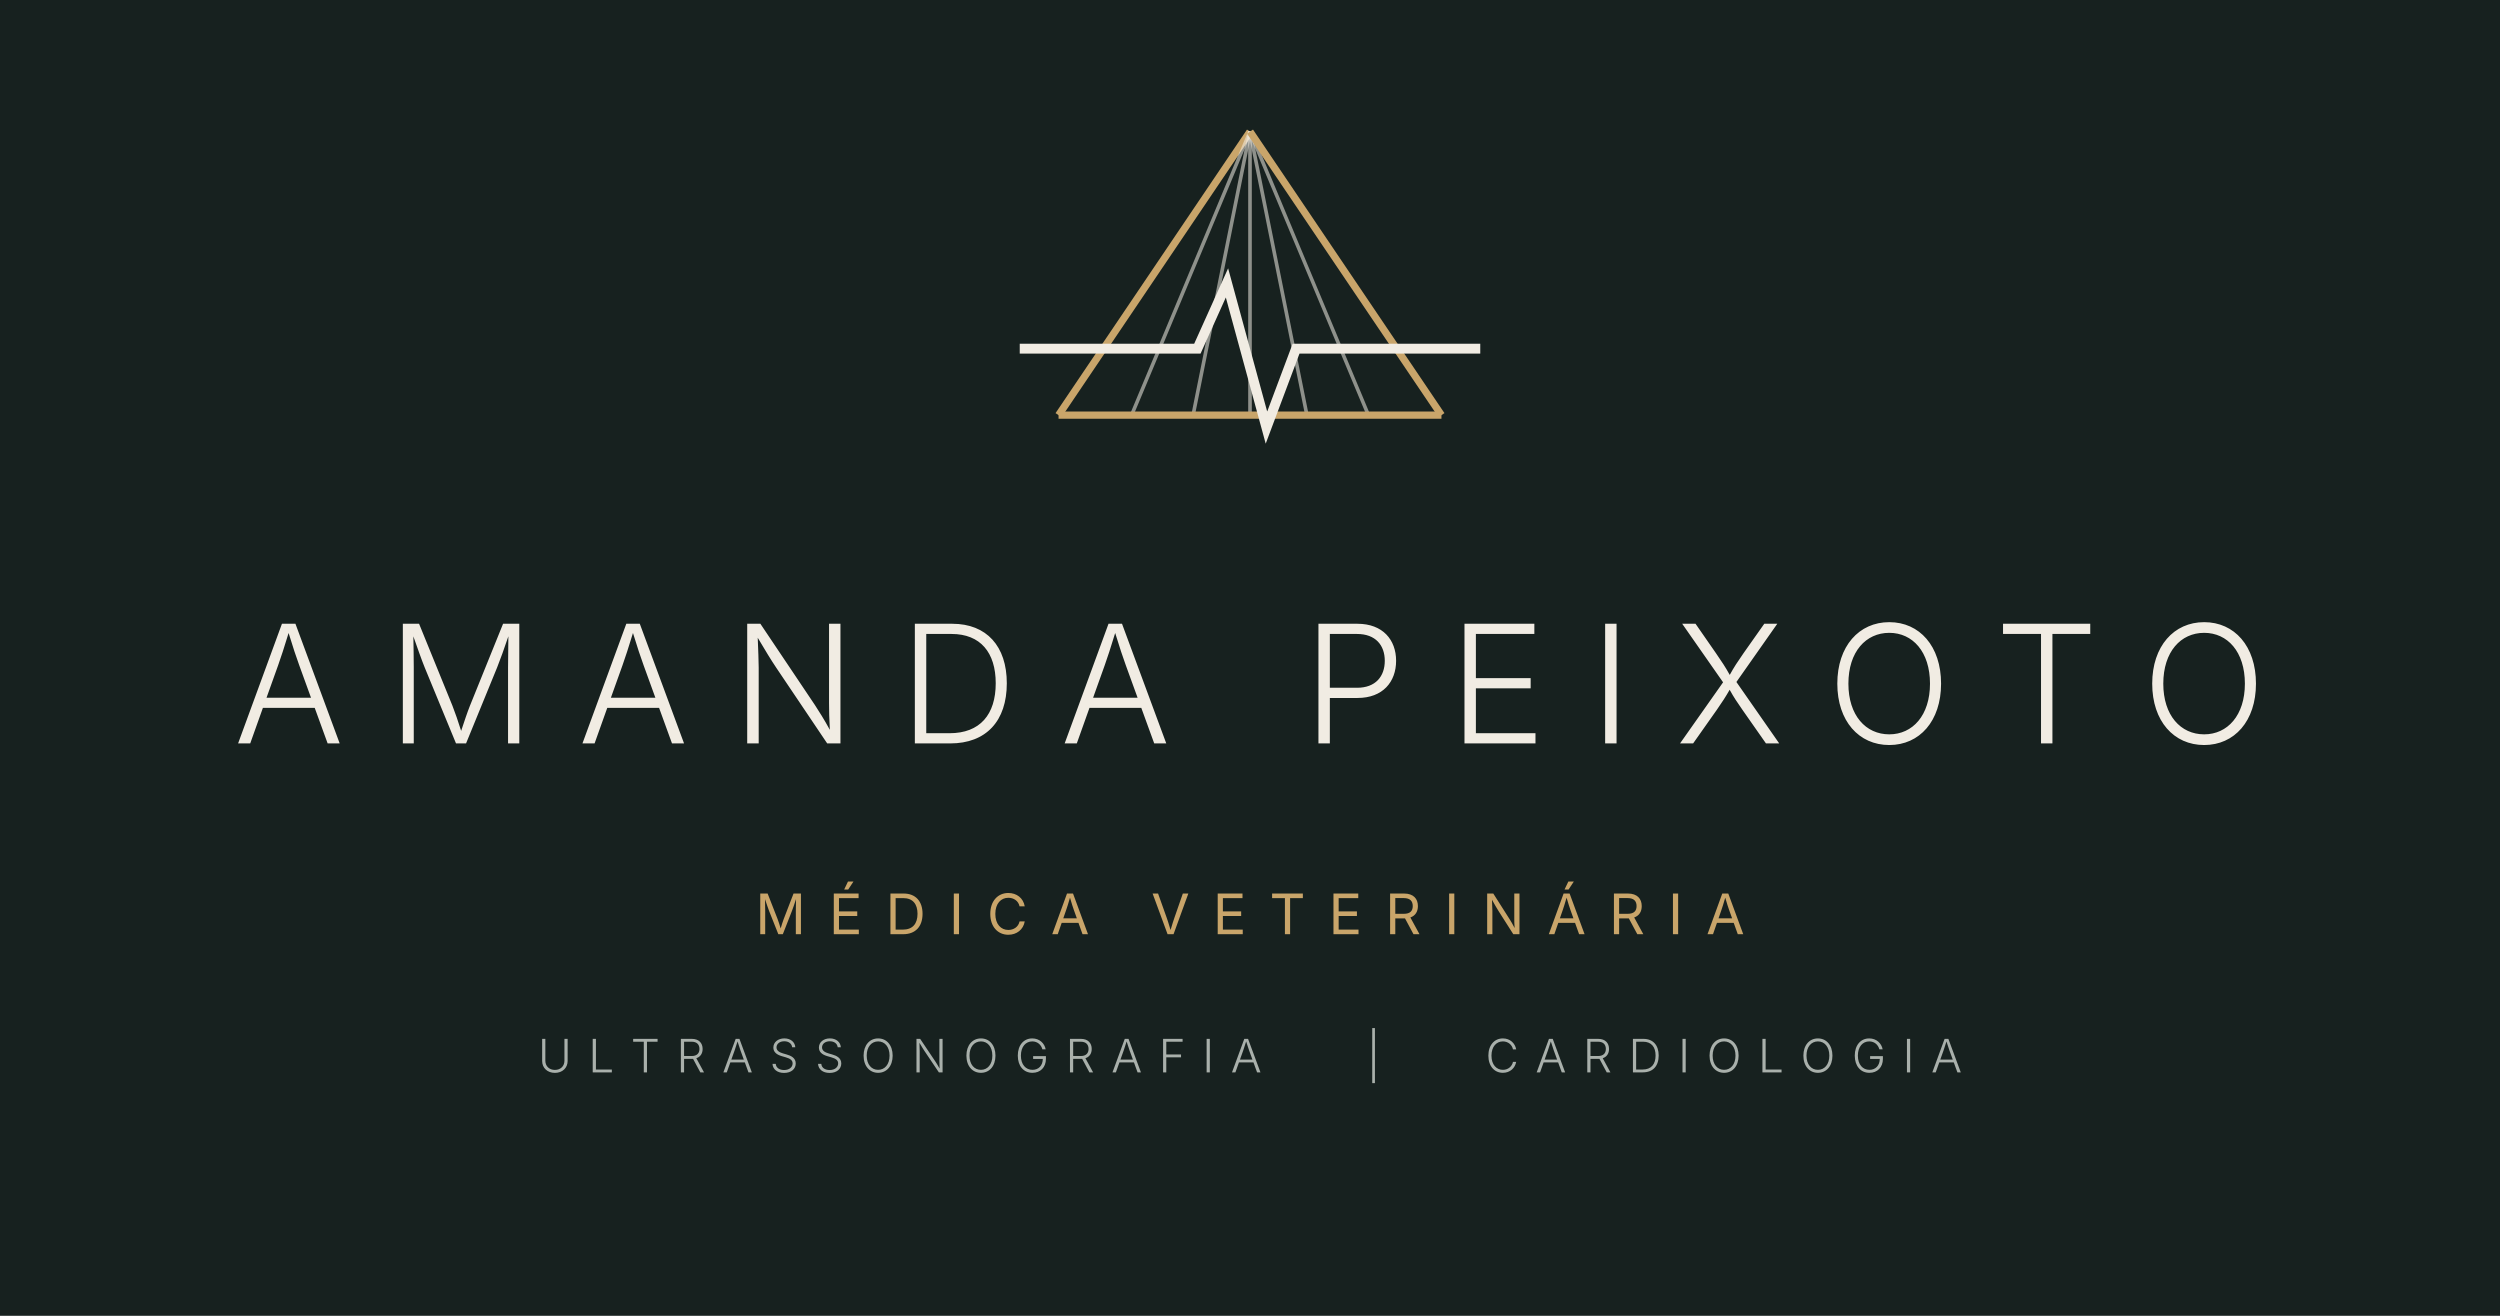
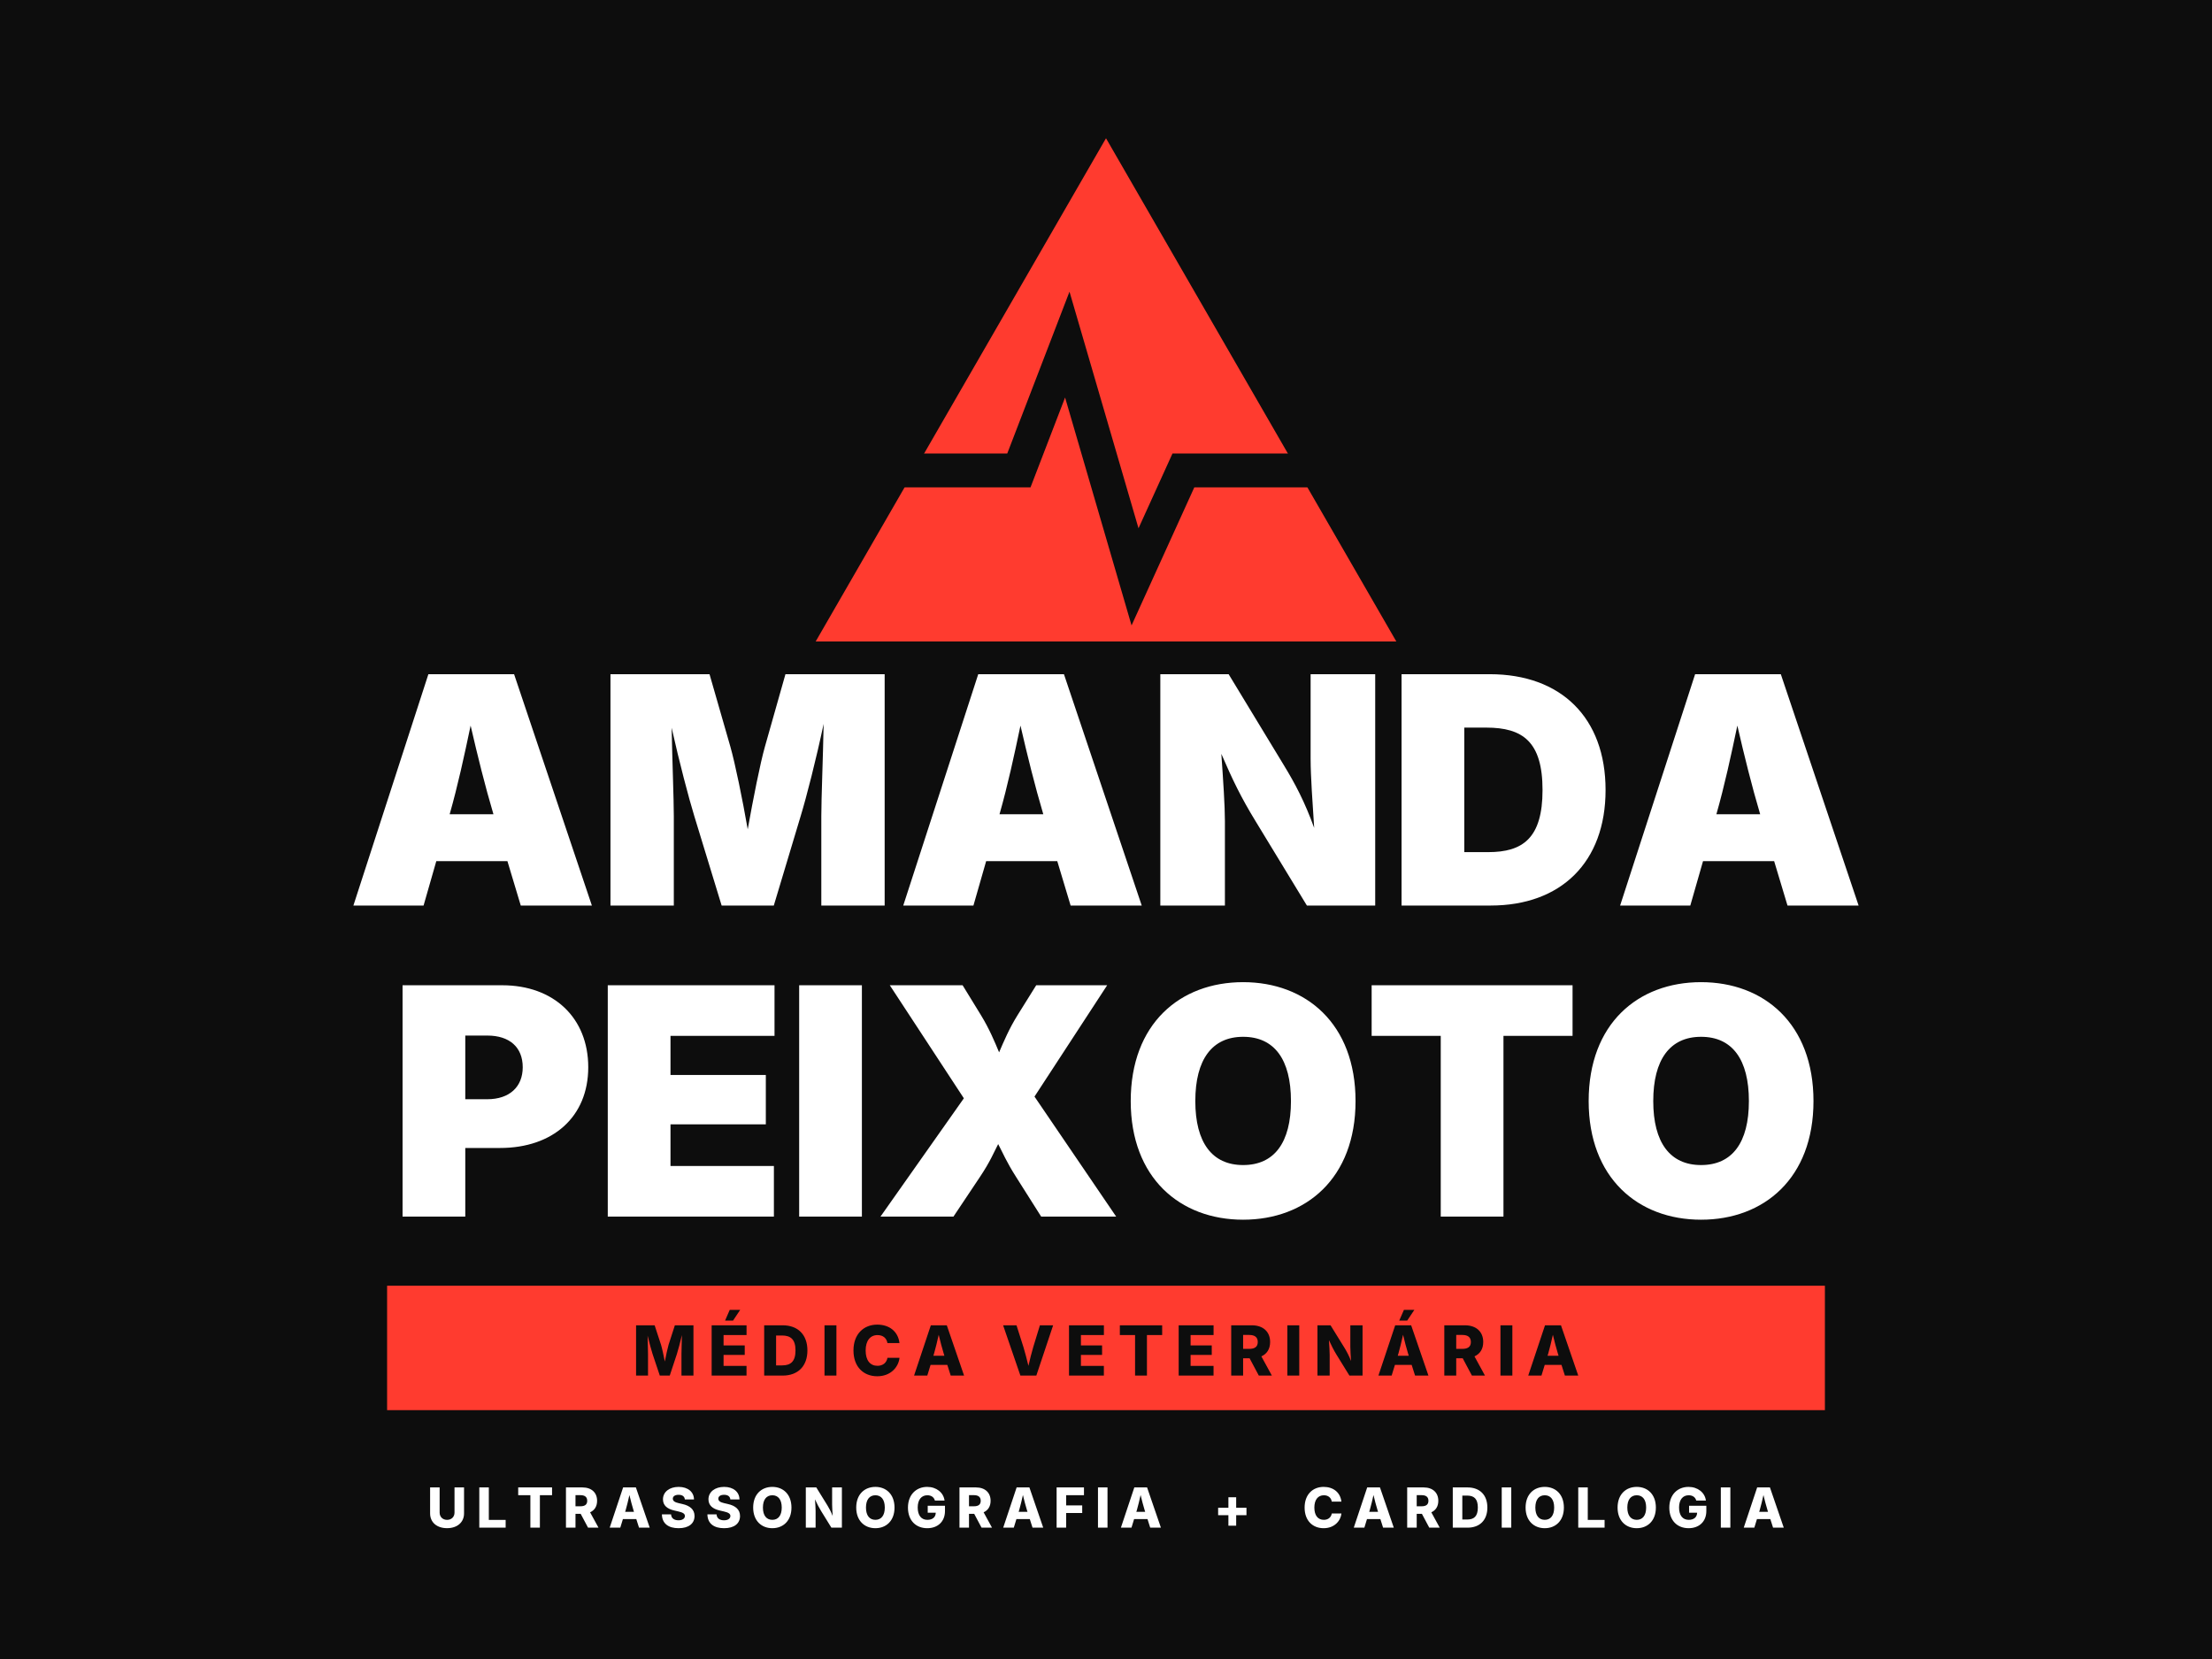
- <svg xmlns="http://www.w3.org/2000/svg" viewBox="0 0 760 400" role="img" aria-label="Amanda Peixoto Veterinária">
-   <rect width="760" height="400" fill="#17211f" />
-   <line x1="380.0" y1="40" x2="321.8" y2="126.2" stroke="#c9a56a" stroke-width="2.2" opacity="1" />
-   <line x1="380.0" y1="40" x2="344.0" y2="126.2" stroke="#f1ece3" stroke-width="1.1" opacity="0.55" />
-   <line x1="380.0" y1="40" x2="362.7" y2="126.2" stroke="#f1ece3" stroke-width="1.1" opacity="0.55" />
-   <line x1="380.0" y1="40" x2="380.0" y2="126.2" stroke="#f1ece3" stroke-width="1.1" opacity="0.55" />
-   <line x1="380.0" y1="40" x2="397.3" y2="126.2" stroke="#f1ece3" stroke-width="1.1" opacity="0.55" />
-   <line x1="380.0" y1="40" x2="416.0" y2="126.2" stroke="#f1ece3" stroke-width="1.1" opacity="0.55" />
-   <line x1="380.0" y1="40" x2="438.2" y2="126.2" stroke="#c9a56a" stroke-width="2.2" opacity="1" />
-   <line x1="321.8" y1="126.2" x2="438.2" y2="126.2" stroke="#c9a56a" stroke-width="2.2" />
-   <polyline points="310.0,106 364.0,106 373.0,86 385.0,130 394.0,106 450.0,106" fill="none" stroke="#f1ece3" stroke-width="3" stroke-linejoin="miter" stroke-miterlimit="10" />
-   <path fill="#f1ece3" d="M72.38 226.0H76.066L79.924 215.185H95.671L99.602 226.0H103.264L89.812 189.623H85.71ZM81.022 212.108 84.562 202.221C85.368 199.926 86.418 196.801 87.736 192.431C89.055 196.752 90.08 199.804 90.959 202.221L94.548 212.108ZM122.465 226.0H125.785V202.904C125.785 200.268 125.712 196.557 125.663 193.456C126.957 197.143 128.227 200.756 129.105 202.904L138.627 226.0H141.679L151.127 202.904C152.006 200.707 153.349 197.021 154.545 193.432C154.496 196.728 154.447 200.341 154.447 202.904V226.0H157.865V189.623H152.934L142.851 214.574C142.094 216.454 141.044 219.604 140.189 222.191C139.359 219.53 138.285 216.405 137.553 214.574L127.396 189.623H122.465ZM177.066 226.0H180.753L184.61 215.185H200.357L204.288 226.0H207.95L194.498 189.623H190.396ZM185.709 212.108 189.249 202.221C190.055 199.926 191.104 196.801 192.423 192.431C193.741 196.752 194.767 199.804 195.646 202.221L199.234 212.108ZM227.151 226.0H230.643V202.978C230.643 201.024 230.496 197.777 230.35 193.871C232.84 198.07 234.305 200.487 235.989 203.002L251.468 226.0H255.496V189.623H252.029V213.695C252.029 215.795 252.078 218.7 252.273 221.874C250.613 218.822 248.929 216.161 247.732 214.33L231.155 189.623H227.151ZM288.857 226.0C299.819 226.0 306.069 219.164 306.069 207.714C306.069 196.435 299.917 189.623 289.492 189.623H278.115V226.0ZM281.582 222.899V192.724H289.272C298.037 192.724 302.7 198.363 302.7 207.714C302.7 217.211 297.939 222.899 288.662 222.899ZM323.659 226.0H327.346L331.203 215.185H346.95L350.881 226.0H354.543L341.091 189.623H336.989ZM332.302 212.108 335.842 202.221C336.647 199.926 337.697 196.801 339.016 192.431C340.334 196.752 341.359 199.804 342.238 202.221L345.827 212.108ZM400.807 226.0H404.273V212.182H412.696C420.362 212.182 424.415 207.299 424.415 200.878C424.415 194.506 420.362 189.623 412.672 189.623H400.807ZM404.273 209.081V192.724H412.525C418.189 192.724 420.973 196.166 420.973 200.878C420.973 205.614 418.189 209.081 412.55 209.081ZM445.203 226.0H466.785V222.899H448.67V209.252H465.32V206.151H448.67V192.724H466.443V189.623H445.203ZM491.431 189.623H487.964V226.0H491.431ZM510.729 226.0H514.709L521.887 215.819C523.571 213.402 524.572 211.864 525.817 209.691C527.062 211.938 528.039 213.427 529.724 215.819L536.853 226.0H540.881L527.868 207.323L540.295 189.623H536.34L530.041 198.559C528.161 201.269 527.136 202.807 525.842 205.175C524.523 202.782 523.522 201.293 521.643 198.559L515.441 189.623H511.389L523.815 207.421ZM574.34 226.488C583.544 226.488 590.087 219.213 590.087 207.836C590.087 196.435 583.544 189.135 574.34 189.135C565.136 189.135 558.544 196.435 558.544 207.836C558.544 219.213 565.111 226.488 574.34 226.488ZM574.34 223.241C567.187 223.241 561.913 217.479 561.913 207.836C561.913 198.119 567.235 192.382 574.34 192.382C581.42 192.382 586.718 198.119 586.718 207.836C586.718 217.504 581.42 223.241 574.34 223.241ZM608.922 192.724H620.47V226.0H623.937V192.724H635.436V189.623H608.922ZM670.066 226.488C679.271 226.488 685.813 219.213 685.813 207.836C685.813 196.435 679.271 189.135 670.066 189.135C660.862 189.135 654.271 196.435 654.271 207.836C654.271 219.213 660.838 226.488 670.066 226.488ZM670.066 223.241C662.913 223.241 657.64 217.479 657.64 207.836C657.64 198.119 662.962 192.382 670.066 192.382C677.146 192.382 682.444 198.119 682.444 207.836C682.444 217.504 677.146 223.241 670.066 223.241Z" />
-   <path fill="#c9a56a" d="M231.117 284.0H232.62V276.936C232.62 275.981 232.586 274.521 232.562 273.342C233.051 274.794 233.533 276.239 233.807 276.936L236.612 284.0H237.982L240.746 276.936C241.028 276.214 241.543 274.728 241.991 273.317C241.958 274.604 241.933 276.023 241.933 276.936V284.0H243.485V271.632H241.236L238.231 279.435C237.99 280.057 237.608 281.277 237.318 282.249C237.027 281.244 236.637 280.032 236.405 279.435L233.358 271.632H231.117ZM253.474 284.0H261.085V282.605H255.051V278.455H260.604V277.061H255.051V273.026H261.011V271.632H253.474ZM256.628 270.42H257.848L259.458 267.979H257.79ZM274.552 284.0C278.32 284.0 280.454 281.659 280.454 277.791C280.454 273.956 278.32 271.632 274.709 271.632H270.692V284.0ZM272.269 282.605V273.026H274.602C277.465 273.026 278.926 274.819 278.926 277.791C278.926 280.796 277.465 282.605 274.452 282.605ZM291.538 271.632H289.96V284.0H291.538ZM306.531 284.166C309.063 284.166 311.088 282.622 311.52 280.107H309.943C309.594 281.792 308.15 282.705 306.531 282.705C304.315 282.705 302.58 280.987 302.58 277.824C302.58 274.653 304.307 272.927 306.531 272.927C308.142 272.927 309.594 273.832 309.943 275.525H311.52C311.08 272.977 309.038 271.466 306.531 271.466C303.36 271.466 301.044 273.898 301.044 277.824C301.044 281.742 303.36 284.166 306.531 284.166ZM319.881 284.0H321.558L322.753 280.547H327.85L329.087 284.0H330.747L326.198 271.632H324.372ZM323.235 279.169 324.106 276.662C324.372 275.898 324.754 274.72 325.277 272.894C325.8 274.687 326.165 275.832 326.464 276.662L327.36 279.169ZM354.94 284.0H356.758L361.257 271.632H359.581L357.032 278.97C356.767 279.733 356.376 280.912 355.854 282.722C355.339 280.954 354.94 279.733 354.667 278.97L352.052 271.632H350.392ZM370.183 284.0H377.795V282.605H371.76V278.455H377.313V277.061H371.76V273.026H377.72V271.632H370.183ZM386.721 273.026H390.614V284.0H392.191V273.026H396.067V271.632H386.721ZM405.375 284.0H412.987V282.605H406.952V278.455H412.505V277.061H406.952V273.026H412.912V271.632H405.375ZM422.593 284.0H424.17V279.202H426.835C426.935 279.202 427.026 279.202 427.125 279.194L429.699 284.0H431.525L428.752 278.912C430.313 278.364 431.043 277.094 431.043 275.45C431.043 273.242 429.715 271.632 426.827 271.632H422.593ZM424.17 277.799V273.018H426.744C428.711 273.018 429.475 273.981 429.475 275.45C429.475 276.903 428.711 277.799 426.76 277.799ZM442.111 271.632H440.534V284.0H442.111ZM452.099 284.0H453.685V276.944C453.685 276.347 453.626 275.11 453.56 273.524C454.523 275.243 454.996 276.073 455.561 276.961L460.043 284.0H461.919V271.632H460.342V279.219C460.342 279.883 460.35 280.937 460.45 282.132C459.885 281.012 459.321 280.065 458.989 279.542L453.958 271.632H452.099ZM470.845 284.0H472.521L473.717 280.547H478.813L480.05 284.0H481.71L477.162 271.632H475.335ZM474.198 279.169 475.07 276.662C475.335 275.898 475.717 274.72 476.24 272.894C476.763 274.687 477.128 275.832 477.427 276.662L478.324 279.169ZM475.618 270.42H476.838L478.448 267.979H476.78ZM490.636 284.0H492.213V279.202H494.878C494.978 279.202 495.069 279.202 495.168 279.194L497.742 284.0H499.568L496.795 278.912C498.356 278.364 499.086 277.094 499.086 275.45C499.086 273.242 497.758 271.632 494.87 271.632H490.636ZM492.213 277.799V273.018H494.787C496.754 273.018 497.518 273.981 497.518 275.45C497.518 276.903 496.754 277.799 494.803 277.799ZM510.154 271.632H508.577V284.0H510.154ZM519.08 284.0H520.756L521.952 280.547H527.048L528.285 284.0H529.945L525.396 271.632H523.57ZM522.433 279.169 523.305 276.662C523.57 275.898 523.952 274.72 524.475 272.894C524.998 274.687 525.363 275.832 525.662 276.662L526.559 279.169Z" />
-   <path fill="#a9b0ab" d="M168.69 326.157C170.987 326.157 172.56 324.633 172.56 322.541V315.814H171.589V322.473C171.589 324.079 170.44 325.255 168.69 325.255C166.94 325.255 165.785 324.079 165.785 322.473V315.814H164.814V322.541C164.814 324.626 166.387 326.157 168.69 326.157ZM180.185 326.0H186.002V325.132H181.162V315.814H180.185ZM192.479 316.683H195.712V326.0H196.683V316.683H199.902V315.814H192.479ZM206.987 326.0H207.958V321.905H210.316C210.446 321.905 210.569 321.898 210.692 321.892L212.9 326.0H214.021L211.684 321.7C212.941 321.283 213.598 320.244 213.598 318.884C213.598 317.086 212.463 315.814 210.31 315.814H206.987ZM207.958 321.03V316.683H210.269C211.854 316.683 212.634 317.551 212.634 318.884C212.634 320.196 211.854 321.03 210.275 321.03ZM219.91 326.0H220.942L222.022 322.972H226.432L227.532 326.0H228.558L224.791 315.814H223.643ZM222.33 322.11 223.321 319.342C223.547 318.699 223.841 317.824 224.21 316.601C224.579 317.811 224.866 318.665 225.112 319.342L226.117 322.11ZM238.356 326.171C240.571 326.171 241.904 324.934 241.904 323.286C241.904 321.604 240.441 320.928 239.129 320.552L238.062 320.244C237.078 319.957 236.053 319.472 236.053 318.419C236.053 317.332 237.023 316.546 238.418 316.546C239.751 316.546 240.701 317.25 240.817 318.378H241.768C241.692 316.826 240.366 315.671 238.445 315.671C236.552 315.671 235.103 316.806 235.103 318.46C235.103 319.752 236.005 320.586 237.632 321.064L238.835 321.413C240.113 321.789 240.954 322.254 240.954 323.272C240.954 324.482 239.867 325.289 238.356 325.289C237.003 325.289 235.93 324.64 235.827 323.423H234.836C234.945 325.063 236.271 326.171 238.356 326.171ZM252.202 326.171C254.417 326.171 255.75 324.934 255.75 323.286C255.75 321.604 254.287 320.928 252.975 320.552L251.908 320.244C250.924 319.957 249.898 319.472 249.898 318.419C249.898 317.332 250.869 316.546 252.264 316.546C253.597 316.546 254.547 317.25 254.663 318.378H255.613C255.538 316.826 254.212 315.671 252.291 315.671C250.397 315.671 248.948 316.806 248.948 318.46C248.948 319.752 249.851 320.586 251.478 321.064L252.681 321.413C253.959 321.789 254.8 322.254 254.8 323.272C254.8 324.482 253.713 325.289 252.202 325.289C250.849 325.289 249.775 324.64 249.673 323.423H248.682C248.791 325.063 250.117 326.171 252.202 326.171ZM266.957 326.137C269.534 326.137 271.366 324.1 271.366 320.914C271.366 317.722 269.534 315.678 266.957 315.678C264.38 315.678 262.534 317.722 262.534 320.914C262.534 324.1 264.373 326.137 266.957 326.137ZM266.957 325.228C264.954 325.228 263.478 323.614 263.478 320.914C263.478 318.193 264.968 316.587 266.957 316.587C268.939 316.587 270.423 318.193 270.423 320.914C270.423 323.621 268.939 325.228 266.957 325.228ZM278.608 326.0H279.586V319.554C279.586 319.007 279.545 318.098 279.504 317.004C280.201 318.18 280.611 318.856 281.083 319.561L285.417 326.0H286.545V315.814H285.574V322.555C285.574 323.143 285.588 323.956 285.643 324.845C285.178 323.99 284.706 323.245 284.371 322.732L279.729 315.814H278.608ZM298.21 326.137C300.787 326.137 302.619 324.1 302.619 320.914C302.619 317.722 300.787 315.678 298.21 315.678C295.633 315.678 293.787 317.722 293.787 320.914C293.787 324.1 295.626 326.137 298.21 326.137ZM298.21 325.228C296.207 325.228 294.73 323.614 294.73 320.914C294.73 318.193 296.221 316.587 298.21 316.587C300.192 316.587 301.676 318.193 301.676 320.914C301.676 323.621 300.192 325.228 298.21 325.228ZM313.867 326.137C316.273 326.137 317.962 324.476 317.962 321.898V321.058H314.072V321.919H317.012C316.978 323.949 315.733 325.228 313.867 325.228C311.816 325.228 310.354 323.614 310.354 320.914C310.354 318.187 311.83 316.587 313.806 316.587C315.46 316.587 316.533 317.674 316.889 319.007H317.887C317.559 317.202 316.027 315.678 313.799 315.678C311.215 315.678 309.41 317.715 309.41 320.914C309.41 324.1 311.194 326.137 313.867 326.137ZM325.272 326.0H326.243V321.905H328.602C328.731 321.905 328.854 321.898 328.978 321.892L331.186 326.0H332.307L329.969 321.7C331.227 321.283 331.883 320.244 331.883 318.884C331.883 317.086 330.748 315.814 328.595 315.814H325.272ZM326.243 321.03V316.683H328.554C330.14 316.683 330.919 317.551 330.919 318.884C330.919 320.196 330.14 321.03 328.561 321.03ZM338.195 326.0H339.228L340.308 322.972H344.717L345.817 326.0H346.843L343.076 315.814H341.928ZM340.615 322.11 341.606 319.342C341.832 318.699 342.126 317.824 342.495 316.601C342.864 317.811 343.151 318.665 343.397 319.342L344.402 322.11ZM353.579 326.0H354.55V321.42H359.034V320.552H354.55V316.683H359.506V315.814H353.579ZM367.787 315.814H366.816V326.0H367.787ZM374.53 326.0H375.562L376.643 322.972H381.052L382.152 326.0H383.178L379.411 315.814H378.263ZM376.95 322.11 377.941 319.342C378.167 318.699 378.461 317.824 378.83 316.601C379.199 317.811 379.486 318.665 379.732 319.342L380.737 322.11ZM417.978 312.533H417.157V329.281H417.978ZM456.879 326.137C459.066 326.137 460.598 324.66 460.919 322.801H459.948C459.661 324.188 458.472 325.228 456.879 325.228C454.965 325.228 453.406 323.717 453.406 320.914C453.406 318.118 454.965 316.587 456.879 316.587C458.472 316.587 459.661 317.619 459.948 319.014H460.919C460.591 317.134 459.053 315.678 456.879 315.678C454.302 315.678 452.463 317.715 452.463 320.914C452.463 324.106 454.302 326.137 456.879 326.137ZM467.149 326.0H468.182L469.262 322.972H473.671L474.771 326.0H475.797L472.03 315.814H470.882ZM469.569 322.11 470.561 319.342C470.786 318.699 471.08 317.824 471.449 316.601C471.818 317.811 472.105 318.665 472.352 319.342L473.356 322.11ZM482.533 326.0H483.504V321.905H485.862C485.992 321.905 486.115 321.898 486.238 321.892L488.446 326.0H489.567L487.229 321.7C488.487 321.283 489.144 320.244 489.144 318.884C489.144 317.086 488.009 315.814 485.855 315.814H482.533ZM483.504 321.03V316.683H485.814C487.4 316.683 488.18 317.551 488.18 318.884C488.18 320.196 487.4 321.03 485.821 321.03ZM499.421 326.0C502.49 326.0 504.24 324.086 504.24 320.88C504.24 317.722 502.518 315.814 499.599 315.814H496.413V326.0ZM497.384 325.132V316.683H499.537C501.991 316.683 503.297 318.262 503.297 320.88C503.297 323.539 501.964 325.132 499.366 325.132ZM512.453 315.814H511.482V326.0H512.453ZM524.125 326.137C526.702 326.137 528.534 324.1 528.534 320.914C528.534 317.722 526.702 315.678 524.125 315.678C521.548 315.678 519.702 317.722 519.702 320.914C519.702 324.1 521.541 326.137 524.125 326.137ZM524.125 325.228C522.122 325.228 520.646 323.614 520.646 320.914C520.646 318.193 522.136 316.587 524.125 316.587C526.107 316.587 527.591 318.193 527.591 320.914C527.591 323.621 526.107 325.228 524.125 325.228ZM535.776 326.0H541.594V325.132H536.754V315.814H535.776ZM552.65 326.137C555.228 326.137 557.06 324.1 557.06 320.914C557.06 317.722 555.228 315.678 552.65 315.678C550.073 315.678 548.228 317.722 548.228 320.914C548.228 324.1 550.066 326.137 552.65 326.137ZM552.65 325.228C550.647 325.228 549.171 323.614 549.171 320.914C549.171 318.193 550.661 316.587 552.65 316.587C554.633 316.587 556.116 318.193 556.116 320.914C556.116 323.621 554.633 325.228 552.65 325.228ZM568.308 326.137C570.714 326.137 572.402 324.476 572.402 321.898V321.058H568.513V321.919H571.452C571.418 323.949 570.174 325.228 568.308 325.228C566.257 325.228 564.794 323.614 564.794 320.914C564.794 318.187 566.271 316.587 568.246 316.587C569.9 316.587 570.974 317.674 571.329 319.007H572.327C571.999 317.202 570.468 315.678 568.239 315.678C565.655 315.678 563.851 317.715 563.851 320.914C563.851 324.1 565.635 326.137 568.308 326.137ZM580.684 315.814H579.713V326.0H580.684ZM587.427 326.0H588.459L589.539 322.972H593.948L595.049 326.0H596.074L592.308 315.814H591.159ZM589.847 322.11 590.838 319.342C591.063 318.699 591.357 317.824 591.727 316.601C592.096 317.811 592.383 318.665 592.629 319.342L593.634 322.11Z" />
+ <svg xmlns="http://www.w3.org/2000/svg" viewBox="0 0 640 480" role="img" aria-label="Amanda Peixoto Veterinária">
+   <rect width="640" height="480" fill="#0d0d0d" />
+   <polygon points="320.0,40 404.0,185.6 236.0,185.6" fill="#ff3b2f" />
+   <polyline points="247.2,136.1 294.8,136.1 308.8,99.7 328.4,166.9 342.4,136.1 392.8,136.1" fill="none" stroke="#0d0d0d" stroke-width="9.8" stroke-linejoin="miter" stroke-miterlimit="10" />
+   <path fill="#ffffff" d="M102.248 262.0H122.553L126.236 249.152H146.811L150.674 262.0H171.248L148.742 195.066H123.945ZM130.1 235.586C132.436 227.41 134.322 218.695 136.164 209.936C138.186 218.695 140.342 227.41 142.768 235.586ZM176.627 262.0H194.955V236.125C194.955 231.184 194.506 220.088 194.326 210.564C196.527 220.402 199.268 230.869 200.885 236.125L208.791 262.0H223.885L231.656 236.125C233.318 230.689 236.148 219.639 238.305 209.441C238.125 219.189 237.631 231.004 237.631 236.125V262.0H255.959V195.066H227.254L221.324 216.0C219.932 220.896 217.91 231.184 216.338 239.943C214.811 231.184 212.699 220.896 211.307 216.0L205.287 195.066H176.627ZM261.338 262.0H281.643L285.326 249.152H305.9L309.764 262.0H330.338L307.832 195.066H283.035ZM289.189 235.586C291.525 227.41 293.412 218.695 295.254 209.936C297.275 218.695 299.432 227.41 301.857 235.586ZM335.717 262.0H354.404V237.562C354.404 233.16 353.91 225.793 353.371 218.111C356.605 225.613 359.076 230.734 363.254 237.562L378.123 262.0H397.889V195.066H379.201V219.594C379.201 224.535 379.785 232.711 380.234 239.539C377.494 231.992 374.799 226.871 371.43 221.346L355.482 195.066H335.717ZM431.299 262.0C451.648 262.0 464.541 249.467 464.541 228.578C464.541 207.645 451.648 195.066 431.029 195.066H405.514V262.0ZM423.662 246.547V210.52H430.041C440.553 210.52 446.303 214.562 446.303 228.578C446.303 242.549 440.553 246.547 430.58 246.547ZM468.752 262.0H489.057L492.74 249.152H513.314L517.178 262.0H537.752L515.246 195.066H490.449ZM496.604 235.586C498.939 227.41 500.826 218.695 502.668 209.936C504.689 218.695 506.846 227.41 509.271 235.586Z" />
+   <path fill="#ffffff" d="M116.472 352.0H134.62V332.145H144.683C159.956 332.145 170.198 323.16 170.198 308.785C170.198 294.5 160.226 285.066 145.312 285.066H116.472ZM134.62 318.039V299.621H140.999C147.423 299.621 151.241 302.99 151.241 308.785C151.241 314.445 147.423 318.039 140.999 318.039ZM175.847 352.0H223.913V337.355H193.995V325.316H221.577V311.031H193.995V299.711H224.093V285.066H175.847ZM249.372 285.066H231.224V352.0H249.372ZM254.751 352.0H275.864L283.546 340.5C286.511 336.053 287.499 333.537 288.802 331.021C290.149 333.537 291.138 336.053 293.968 340.5L301.245 352.0H322.942L299.313 317.275L320.337 285.066H299.808L294.372 293.781C291.946 297.689 290.464 301.238 289.071 304.473C287.724 301.238 286.241 297.689 283.86 293.781L278.515 285.066H257.446L278.874 317.77ZM359.677 352.898C377.87 352.898 392.2 340.904 392.2 318.578C392.2 296.207 377.87 284.168 359.677 284.168C341.394 284.168 327.153 296.207 327.153 318.578C327.153 340.77 341.394 352.898 359.677 352.898ZM359.677 337.086C350.692 337.086 345.841 330.572 345.841 318.578C345.841 306.539 350.692 299.98 359.677 299.98C368.706 299.98 373.513 306.539 373.513 318.578C373.513 330.572 368.706 337.086 359.677 337.086ZM396.86 299.711H416.851V352.0H434.999V299.711H454.989V285.066H396.86ZM492.173 352.898C510.366 352.898 524.696 340.904 524.696 318.578C524.696 296.207 510.366 284.168 492.173 284.168C473.89 284.168 459.649 296.207 459.649 318.578C459.649 340.77 473.89 352.898 492.173 352.898ZM492.173 337.086C483.188 337.086 478.337 330.572 478.337 318.578C478.337 306.539 483.188 299.98 492.173 299.98C501.202 299.98 506.009 306.539 506.009 318.578C506.009 330.572 501.202 337.086 492.173 337.086Z" />
+   <rect x="112" y="372" width="416" height="36" fill="#ff3b2f" />
+   <path fill="#0d0d0d" d="M184.036 398.0H187.493V391.73C187.493 390.646 187.405 388.361 187.366 386.447C187.864 388.498 188.46 390.656 188.802 391.73L190.901 398.0H193.782L195.853 391.73C196.204 390.617 196.819 388.361 197.298 386.281C197.259 388.244 197.171 390.627 197.171 391.73V398.0H200.638V383.449H195.257L193.431 389.113C193.138 390.109 192.688 392.199 192.356 393.938C192.015 392.199 191.565 390.109 191.263 389.113L189.407 383.449H184.036ZM205.903 398.0H215.991V395.188H209.351V392.023H215.474V389.27H209.351V386.262H216.001V383.449H205.903ZM209.79 382.082H212.095L214.165 378.977H211.138ZM226.452 398.0C230.876 398.0 233.61 395.266 233.61 390.725C233.61 386.184 230.876 383.449 226.452 383.449H221.101V398.0ZM224.548 395.051V386.398H226.257C228.806 386.398 230.163 387.57 230.163 390.725C230.163 393.879 228.806 395.051 226.306 395.051ZM242.001 383.449H238.554V398.0H242.001ZM253.819 398.195C257.774 398.195 259.991 395.461 260.255 392.863H256.769C256.524 394.279 255.45 395.168 253.888 395.168C251.798 395.168 250.46 393.654 250.46 390.734C250.46 387.912 251.769 386.281 253.907 386.281C255.47 386.281 256.534 387.17 256.759 388.586H260.245C259.845 385.197 257.276 383.254 253.819 383.254C249.942 383.254 246.935 385.93 246.935 390.734C246.935 395.51 249.884 398.195 253.819 398.195ZM264.466 398.0H268.294L269.241 394.904H274.085L275.071 398.0H278.938L273.938 383.449H269.319ZM270.052 392.268 270.247 391.643C270.726 389.992 271.155 388.156 271.595 386.193C272.063 388.146 272.542 389.982 273.05 391.643L273.245 392.268ZM295.231 398.0H299.841L304.704 383.449H300.876L298.933 389.807C298.444 391.467 298.005 393.234 297.556 395.178C297.087 393.244 296.628 391.457 296.13 389.807L294.108 383.449H290.231ZM309.296 398.0H319.384V395.188H312.743V392.023H318.866V389.27H312.743V386.262H319.394V383.449H309.296ZM324.005 386.262H328.409V398.0H331.847V386.262H336.251V383.449H324.005ZM341.028 398.0H351.116V395.188H344.476V392.023H350.599V389.27H344.476V386.262H351.126V383.449H341.028ZM356.226 398.0H359.673V392.99H361.548L364.214 398.0H367.993L364.956 392.443C366.567 391.721 367.485 390.295 367.485 388.283C367.485 385.314 365.464 383.449 362.183 383.449H356.226ZM359.673 390.266V386.242H361.45C363.071 386.242 363.911 386.926 363.911 388.283C363.911 389.641 363.071 390.266 361.46 390.266ZM375.915 383.449H372.468V398.0H375.915ZM381.181 398.0H384.716V391.975C384.716 391.057 384.618 389.475 384.501 387.746C385.312 389.484 385.849 390.578 386.708 391.975L390.429 398.0H394.228V383.449H390.692V389.641C390.692 390.656 390.8 392.326 390.897 393.781C390.282 392.199 389.677 391.096 389.032 390.021L384.97 383.449H381.181ZM398.819 398.0H402.647L403.595 394.904H408.438L409.425 398.0H413.292L408.292 383.449H403.673ZM404.405 392.268 404.601 391.643C405.079 389.992 405.509 388.156 405.948 386.193C406.417 388.146 406.896 389.982 407.403 391.643L407.599 392.268ZM404.845 382.082H407.149L409.22 378.977H406.202ZM417.884 398.0H421.331V392.99H423.206L425.872 398.0H429.651L426.614 392.443C428.226 391.721 429.144 390.295 429.144 388.283C429.144 385.314 427.122 383.449 423.841 383.449H417.884ZM421.331 390.266V386.242H423.108C424.729 386.242 425.569 386.926 425.569 388.283C425.569 389.641 424.729 390.266 423.118 390.266ZM437.573 383.449H434.126V398.0H437.573ZM442.165 398.0H445.993L446.94 394.904H451.784L452.771 398.0H456.638L451.638 383.449H447.019ZM447.751 392.268 447.946 391.643C448.425 389.992 448.854 388.156 449.294 386.193C449.763 388.146 450.241 389.982 450.749 391.643L450.944 392.268Z" />
+   <path fill="#ffffff" d="M129.348 442.148C132.278 442.148 134.262 440.469 134.262 437.867V430.359H131.505V437.641C131.505 438.867 130.637 439.742 129.348 439.742C128.075 439.742 127.2 438.867 127.2 437.641V430.359H124.442V437.867C124.442 440.469 126.403 442.148 129.348 442.148ZM138.675 442.0H146.3V439.75H141.433V430.359H138.675ZM149.931 432.609H153.455V442.0H156.205V432.609H159.728V430.359H149.931ZM163.75 442.0H166.508V437.992H168.008L170.141 442.0H173.164L170.734 437.555C172.023 436.977 172.758 435.836 172.758 434.227C172.758 431.852 171.141 430.359 168.516 430.359H163.75ZM166.508 435.812V432.594H167.93C169.227 432.594 169.898 433.141 169.898 434.227C169.898 435.312 169.227 435.812 167.937 435.812ZM176.405 442.0H179.467L180.225 439.523H184.1L184.889 442.0H187.983L183.983 430.359H180.287ZM180.873 437.414 181.03 436.914C181.412 435.594 181.756 434.125 182.108 432.555C182.483 434.117 182.866 435.586 183.272 436.914L183.428 437.414ZM196.348 442.156C199.231 442.156 200.95 440.836 200.95 438.625C200.95 436.766 199.645 435.641 197.395 435.148L196.387 434.914C195.348 434.68 194.669 434.336 194.669 433.617C194.669 432.969 195.239 432.492 196.341 432.492C197.45 432.492 198.067 432.984 198.145 433.828H200.794C200.762 431.672 199.044 430.203 196.348 430.203C193.708 430.203 191.817 431.648 191.817 433.805C191.817 435.555 193.036 436.562 195.044 437.023L196.278 437.312C197.552 437.602 198.161 437.953 198.161 438.617C198.161 439.359 197.458 439.867 196.317 439.867C195.059 439.867 194.223 439.289 194.161 438.156H191.512C191.559 440.844 193.434 442.156 196.348 442.156ZM209.511 442.156C212.394 442.156 214.112 440.836 214.112 438.625C214.112 436.766 212.808 435.641 210.558 435.148L209.55 434.914C208.511 434.68 207.831 434.336 207.831 433.617C207.831 432.969 208.402 432.492 209.503 432.492C210.612 432.492 211.23 432.984 211.308 433.828H213.956C213.925 431.672 212.206 430.203 209.511 430.203C206.87 430.203 204.98 431.648 204.98 433.805C204.98 435.555 206.198 436.562 208.206 437.023L209.441 437.312C210.714 437.602 211.323 437.953 211.323 438.617C211.323 439.359 210.62 439.867 209.48 439.867C208.222 439.867 207.386 439.289 207.323 438.156H204.675C204.722 440.844 206.597 442.156 209.511 442.156ZM223.462 442.156C226.58 442.156 228.994 440.023 228.994 436.188C228.994 432.344 226.58 430.203 223.462 430.203C220.33 430.203 217.916 432.344 217.916 436.188C217.916 440.008 220.33 442.156 223.462 442.156ZM223.462 439.734C221.767 439.734 220.736 438.484 220.736 436.188C220.736 433.883 221.767 432.625 223.462 432.625C225.15 432.625 226.181 433.875 226.181 436.188C226.181 438.484 225.15 439.734 223.462 439.734ZM233.148 442.0H235.977V437.18C235.977 436.445 235.898 435.18 235.805 433.797C236.453 435.188 236.883 436.062 237.57 437.18L240.547 442.0H243.586V430.359H240.758V435.312C240.758 436.125 240.844 437.461 240.922 438.625C240.43 437.359 239.945 436.477 239.43 435.617L236.18 430.359H233.148ZM253.28 442.156C256.397 442.156 258.811 440.023 258.811 436.188C258.811 432.344 256.397 430.203 253.28 430.203C250.147 430.203 247.733 432.344 247.733 436.188C247.733 440.008 250.147 442.156 253.28 442.156ZM253.28 439.734C251.584 439.734 250.553 438.484 250.553 436.188C250.553 433.883 251.584 432.625 253.28 432.625C254.967 432.625 255.998 433.875 255.998 436.188C255.998 438.484 254.967 439.734 253.28 439.734ZM268.286 442.156C271.27 442.156 273.411 440.297 273.411 437.188V435.656H268.419V437.68H270.747C270.716 438.945 269.848 439.734 268.309 439.734C266.552 439.734 265.52 438.43 265.52 436.164C265.52 433.914 266.606 432.625 268.302 432.625C269.45 432.625 270.231 433.195 270.497 434.156H273.286C272.997 431.836 270.927 430.203 268.255 430.203C265.153 430.203 262.7 432.398 262.7 436.203C262.7 439.883 264.958 442.156 268.286 442.156ZM277.605 442.0H280.362V437.992H281.862L283.995 442.0H287.019L284.589 437.555C285.878 436.977 286.612 435.836 286.612 434.227C286.612 431.852 284.995 430.359 282.37 430.359H277.605ZM280.362 435.812V432.594H281.784C283.081 432.594 283.753 433.141 283.753 434.227C283.753 435.312 283.081 435.812 281.792 435.812ZM290.259 442.0H293.322L294.08 439.523H297.955L298.744 442.0H301.837L297.837 430.359H294.142ZM294.728 437.414 294.884 436.914C295.267 435.594 295.611 434.125 295.962 432.555C296.337 434.117 296.72 435.586 297.127 436.914L297.283 437.414ZM305.711 442.0H308.469V437.766H313.117V435.562H308.469V432.609H313.625V430.359H305.711ZM320.436 430.359H317.678V442.0H320.436ZM324.309 442.0H327.372L328.13 439.523H332.005L332.794 442.0H335.887L331.887 430.359H328.192ZM328.778 437.414 328.934 436.914C329.317 435.594 329.661 434.125 330.012 432.555C330.387 434.117 330.77 435.586 331.177 436.914L331.333 437.414ZM355.414 441.422H357.664V438.383H360.641V436.242H357.664V433.211H355.414V436.242H352.445V438.383H355.414ZM382.972 442.156C386.136 442.156 387.909 439.969 388.12 437.891H385.331C385.136 439.023 384.277 439.734 383.027 439.734C381.355 439.734 380.284 438.523 380.284 436.188C380.284 433.93 381.331 432.625 383.042 432.625C384.292 432.625 385.144 433.336 385.323 434.469H388.112C387.792 431.758 385.737 430.203 382.972 430.203C379.87 430.203 377.464 432.344 377.464 436.188C377.464 440.008 379.823 442.156 382.972 442.156ZM391.689 442.0H394.752L395.509 439.523H399.384L400.173 442.0H403.267L399.267 430.359H395.572ZM396.158 437.414 396.314 436.914C396.697 435.594 397.041 434.125 397.392 432.555C397.767 434.117 398.15 435.586 398.556 436.914L398.712 437.414ZM407.141 442.0H409.898V437.992H411.398L413.531 442.0H416.555L414.125 437.555C415.414 436.977 416.148 435.836 416.148 434.227C416.148 431.852 414.531 430.359 411.906 430.359H407.141ZM409.898 435.812V432.594H411.32C412.617 432.594 413.289 433.141 413.289 434.227C413.289 435.312 412.617 435.812 411.328 435.812ZM424.616 442.0C428.155 442.0 430.342 439.812 430.342 436.18C430.342 432.547 428.155 430.359 424.616 430.359H420.334V442.0ZM423.092 439.641V432.719H424.459C426.498 432.719 427.584 433.656 427.584 436.18C427.584 438.703 426.498 439.641 424.498 439.641ZM437.255 430.359H434.497V442.0H437.255ZM446.948 442.156C450.066 442.156 452.48 440.023 452.48 436.188C452.48 432.344 450.066 430.203 446.948 430.203C443.816 430.203 441.402 432.344 441.402 436.188C441.402 440.008 443.816 442.156 446.948 442.156ZM446.948 439.734C445.253 439.734 444.222 438.484 444.222 436.188C444.222 433.883 445.253 432.625 446.948 432.625C448.636 432.625 449.667 433.875 449.667 436.188C449.667 438.484 448.636 439.734 446.948 439.734ZM456.634 442.0H464.259V439.75H459.392V430.359H456.634ZM473.562 442.156C476.68 442.156 479.094 440.023 479.094 436.188C479.094 432.344 476.68 430.203 473.562 430.203C470.43 430.203 468.016 432.344 468.016 436.188C468.016 440.008 470.43 442.156 473.562 442.156ZM473.562 439.734C471.867 439.734 470.836 438.484 470.836 436.188C470.836 433.883 471.867 432.625 473.562 432.625C475.25 432.625 476.281 433.875 476.281 436.188C476.281 438.484 475.25 439.734 473.562 439.734ZM488.569 442.156C491.553 442.156 493.694 440.297 493.694 437.188V435.656H488.702V437.68H491.03C490.998 438.945 490.131 439.734 488.592 439.734C486.834 439.734 485.803 438.43 485.803 436.164C485.803 433.914 486.889 432.625 488.584 432.625C489.733 432.625 490.514 433.195 490.78 434.156H493.569C493.28 431.836 491.209 430.203 488.538 430.203C485.436 430.203 482.983 432.398 482.983 436.203C482.983 439.883 485.241 442.156 488.569 442.156ZM500.645 430.359H497.888V442.0H500.645ZM504.519 442.0H507.581L508.339 439.523H512.214L513.003 442.0H516.097L512.097 430.359H508.402ZM508.988 437.414 509.144 436.914C509.527 435.594 509.87 434.125 510.222 432.555C510.597 434.117 510.98 435.586 511.386 436.914L511.542 437.414Z" />
</svg>
